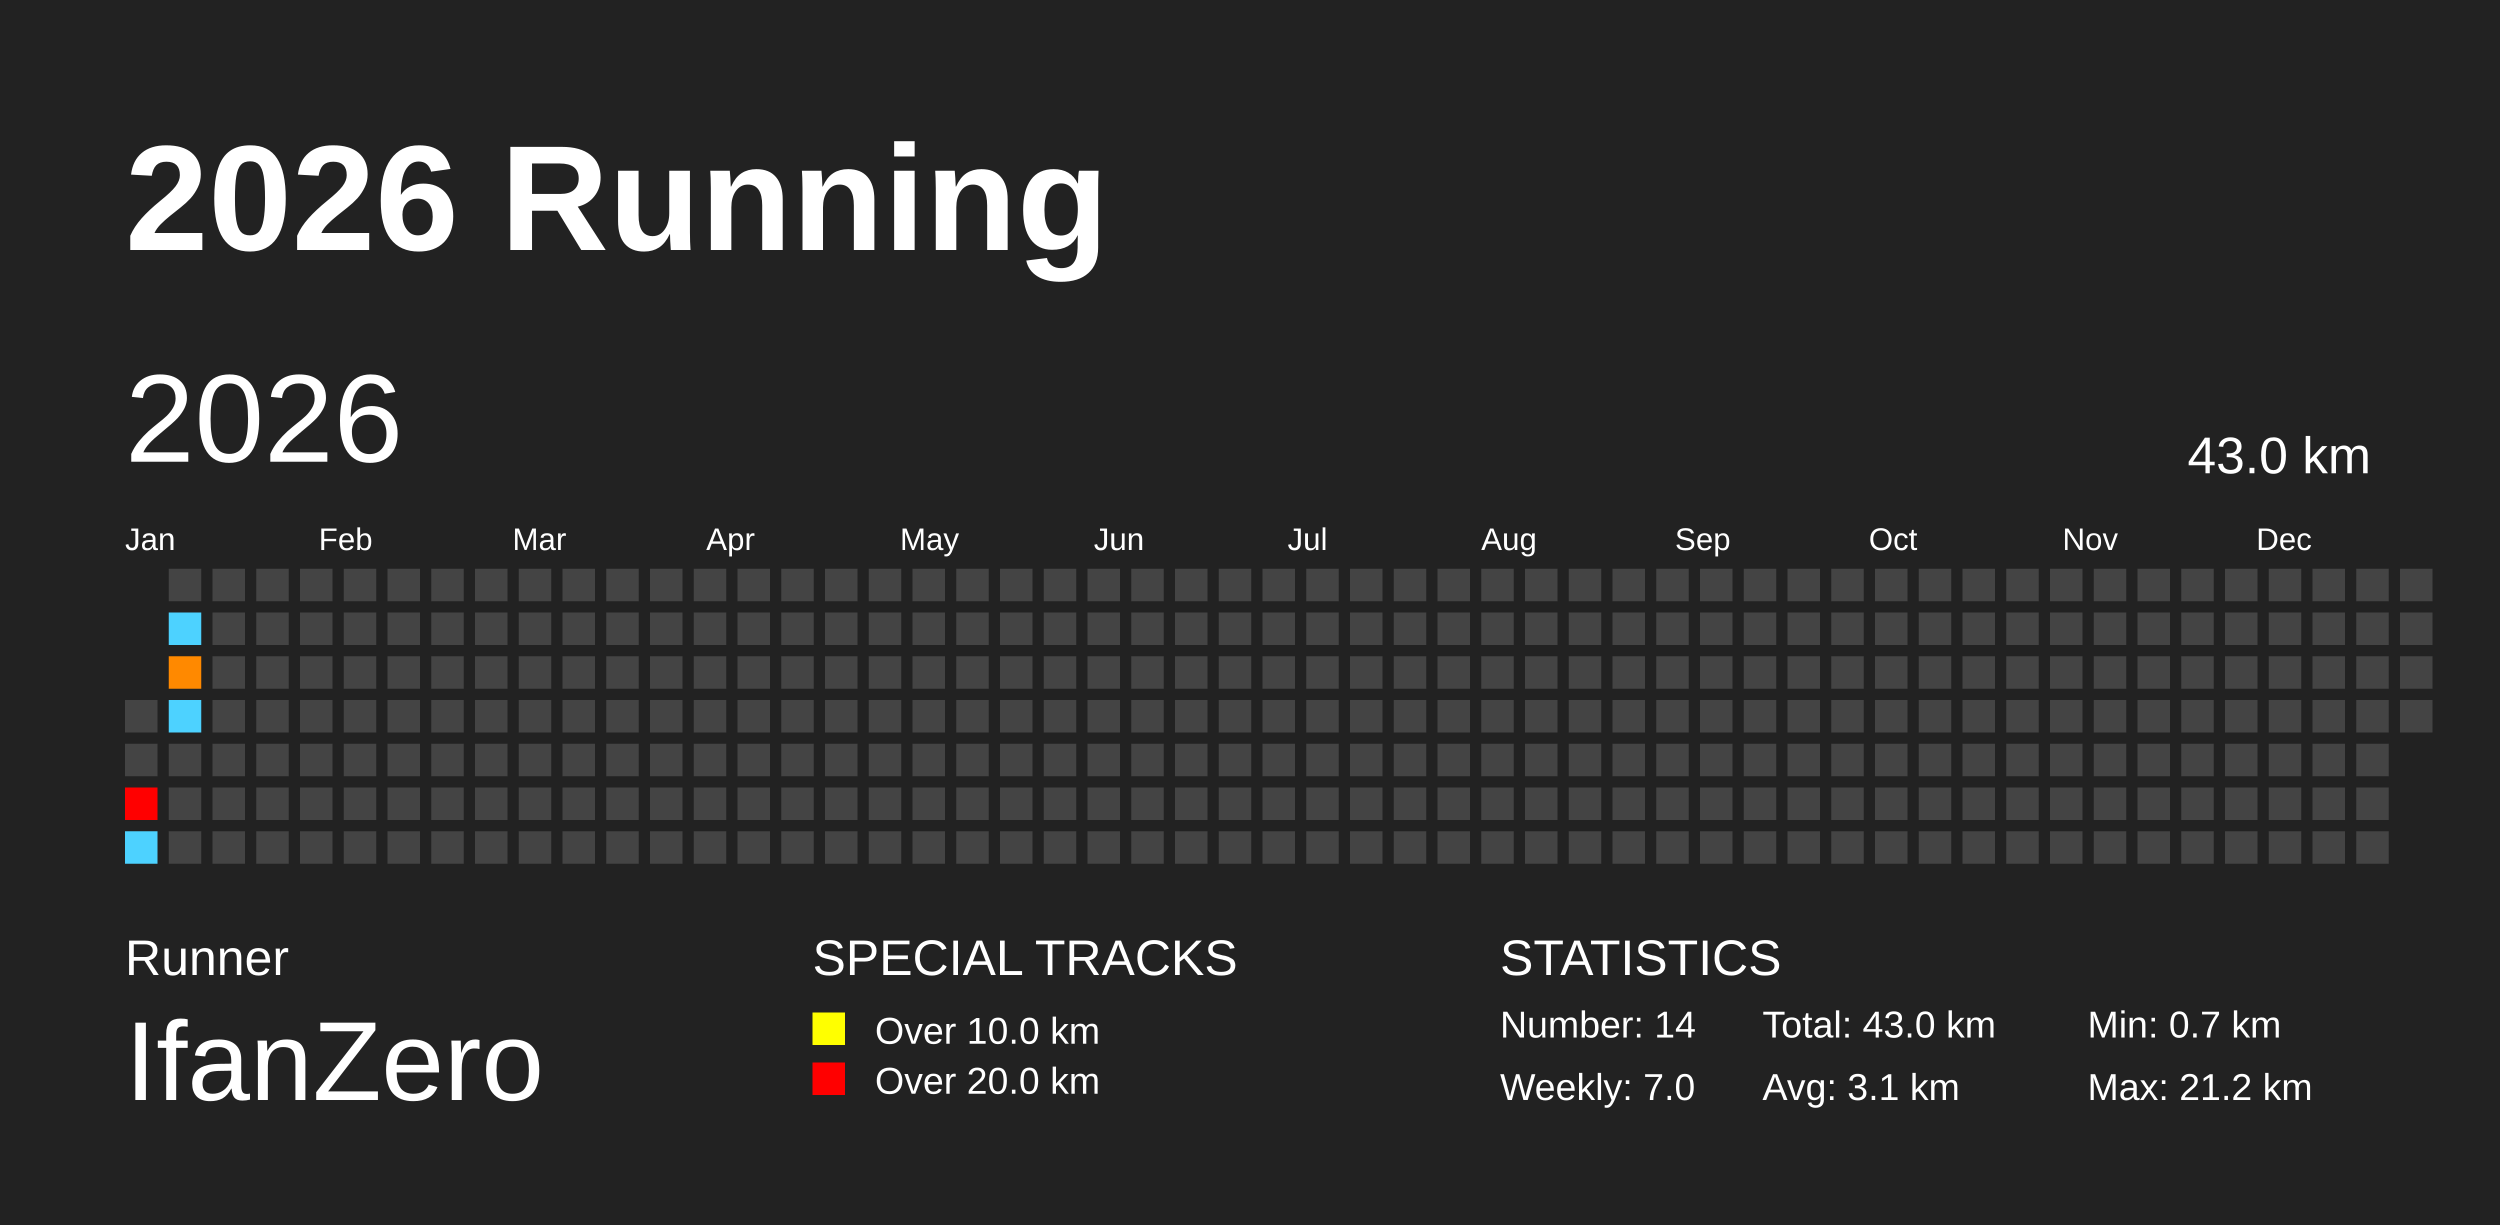
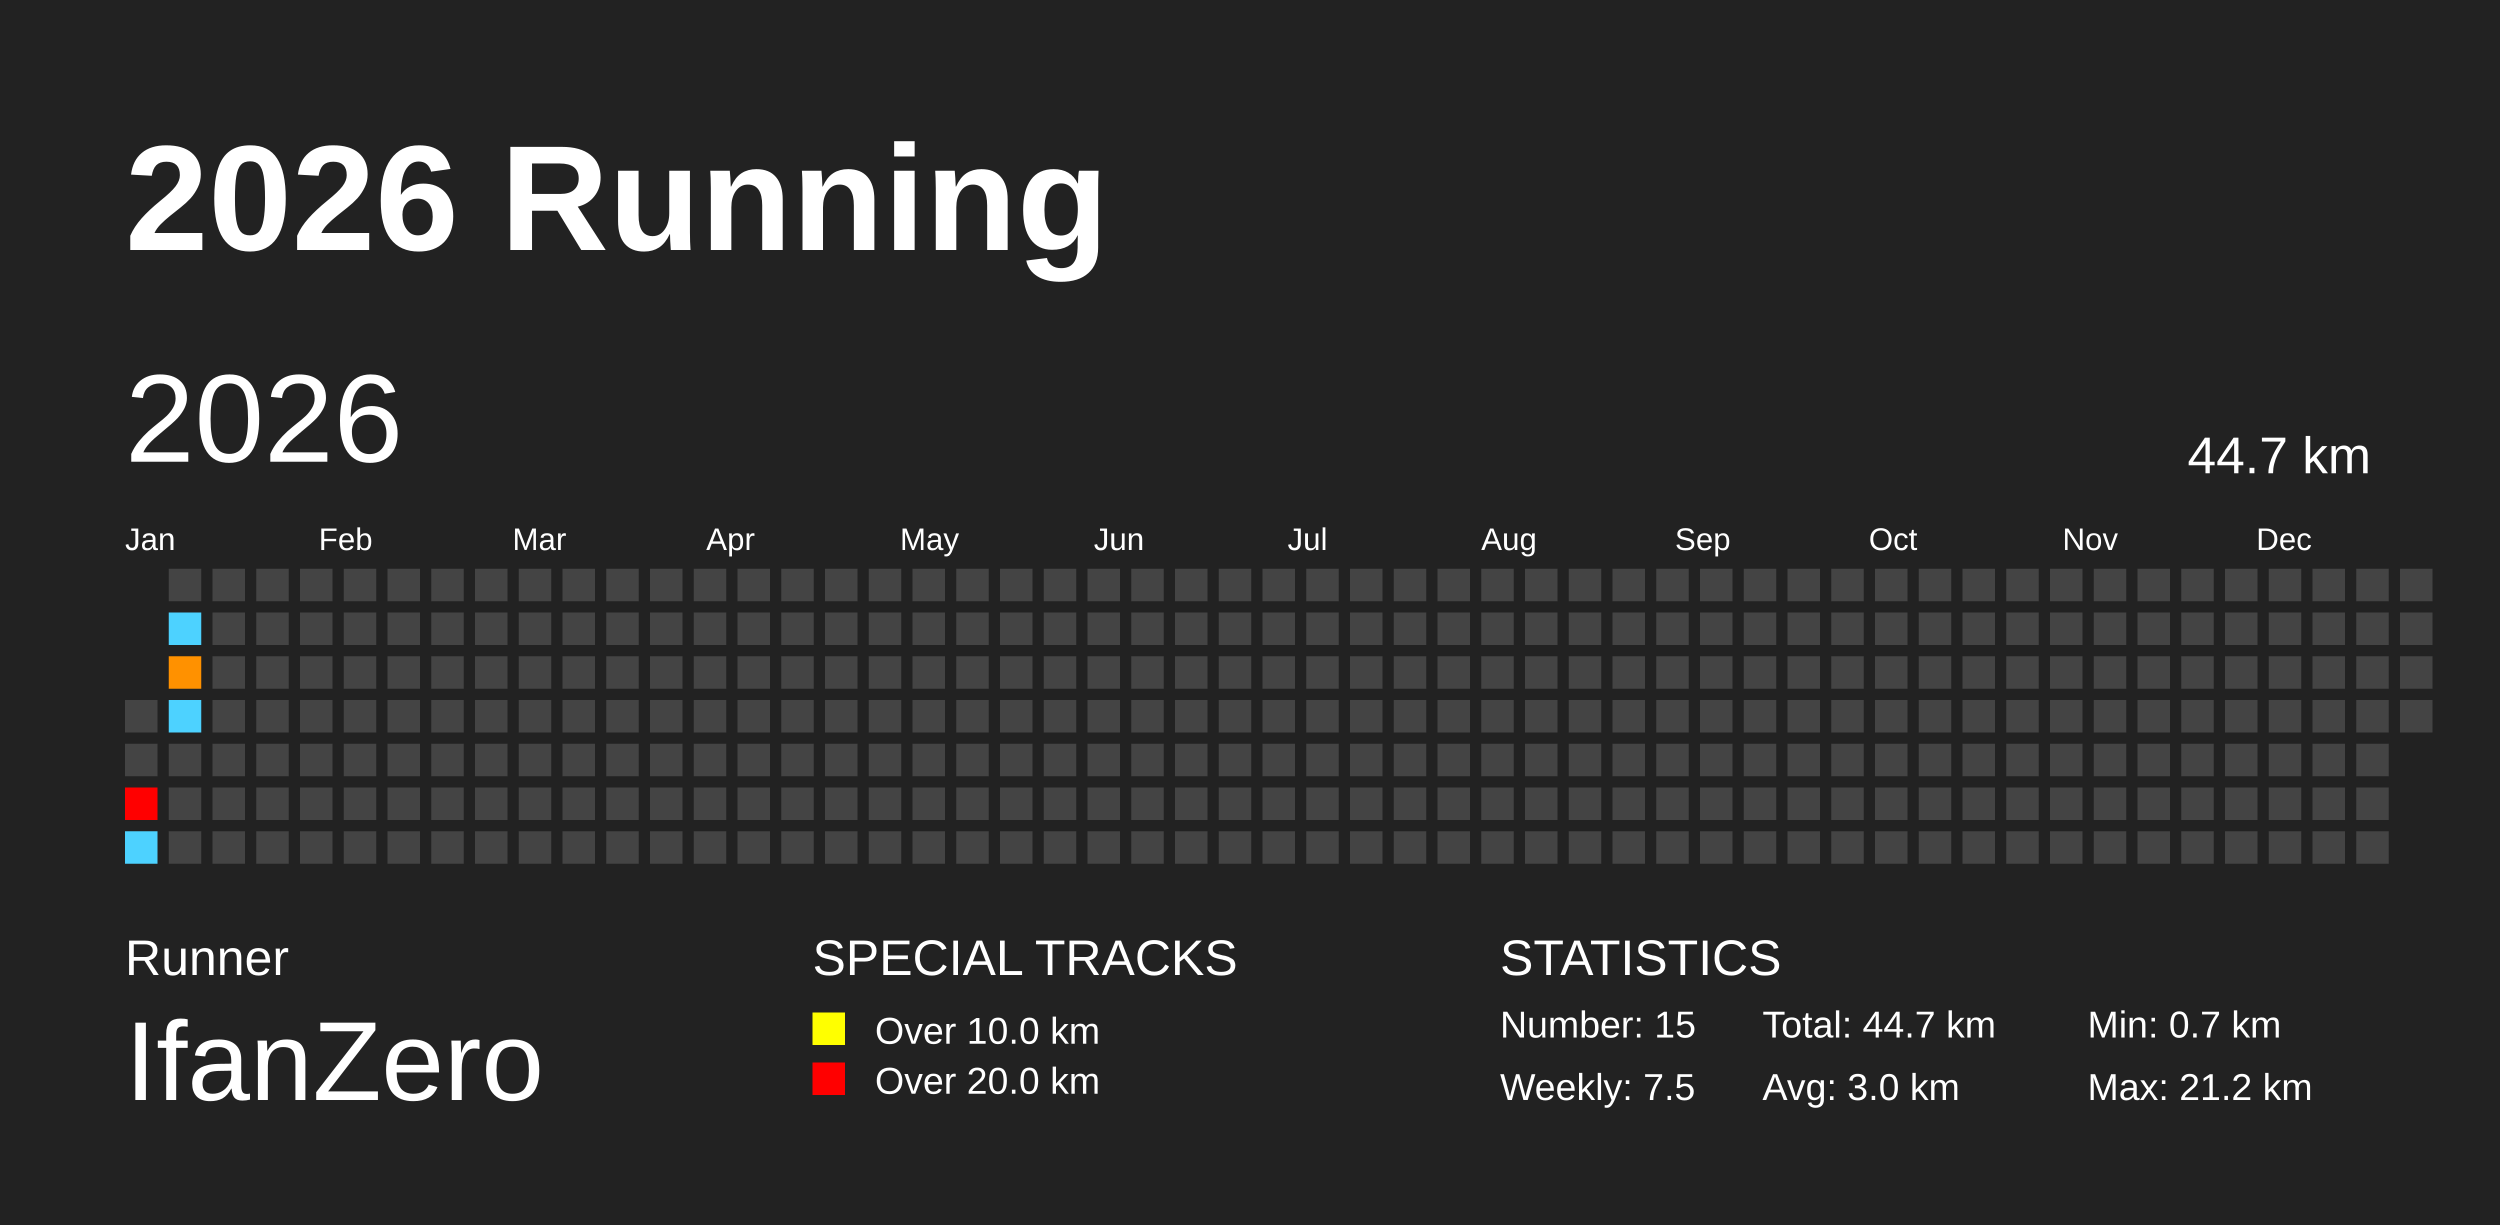
<svg xmlns="http://www.w3.org/2000/svg" baseProfile="full" height="98mm" version="1.1" viewBox="0,0,200,98" width="200mm">
  <defs />
  <rect fill="#222222" height="98" width="200" x="0" y="0" />
  <text fill="#FFFFFF" style="font-size:12px; font-family:Arial; font-weight:bold;" x="10" y="20">2026 Running</text>
  <text fill="#FFFFFF" style="font-size:4px; font-family:Arial" x="10" y="78">Runner</text>
  <text fill="#FFFFFF" style="font-size:9px; font-family:Arial" x="10" y="88">IfanZero</text>
  <text fill="#FFFFFF" style="font-size:4px; font-family:Arial" x="65" y="78">SPECIAL TRACKS</text>
  <rect fill="yellow" height="2.6" width="2.6" x="65" y="81" />
  <text fill="#FFFFFF" style="font-size:3px; font-family:Arial" x="70" y="83.5">Over 10.0 km</text>
  <rect fill="red" height="2.6" width="2.6" x="65" y="85" />
  <text fill="#FFFFFF" style="font-size:3px; font-family:Arial" x="70" y="87.5">Over 20.0 km</text>
  <text fill="#FFFFFF" style="font-size:4px; font-family:Arial" x="120" y="78">STATISTICS</text>
-   <text fill="#FFFFFF" style="font-size:3px; font-family:Arial" x="120" y="83">Number: 14</text>
-   <text fill="#FFFFFF" style="font-size:3px; font-family:Arial" x="120" y="88">Weekly: 7.0</text>
-   <text fill="#FFFFFF" style="font-size:3px; font-family:Arial" x="141" y="83">Total: 43.0 km</text>
-   <text fill="#FFFFFF" style="font-size:3px; font-family:Arial" x="141" y="88">Avg: 3.1 km</text>
+   <text fill="#FFFFFF" style="font-size:3px; font-family:Arial" x="120" y="83">Number: 15</text>
+   <text fill="#FFFFFF" style="font-size:3px; font-family:Arial" x="120" y="88">Weekly: 7.5</text>
+   <text fill="#FFFFFF" style="font-size:3px; font-family:Arial" x="141" y="83">Total: 44.7 km</text>
+   <text fill="#FFFFFF" style="font-size:3px; font-family:Arial" x="141" y="88">Avg: 3.0 km</text>
  <text fill="#FFFFFF" style="font-size:3px; font-family:Arial" x="167" y="83">Min: 0.7 km</text>
  <text fill="#FFFFFF" style="font-size:3px; font-family:Arial" x="167" y="88">Max: 21.2 km</text>
  <text dominant-baseline="hanging" fill="#FFFFFF" style="font-size:10.0px; font-family:Arial;" x="10" y="30">2026</text>
-   <text dominant-baseline="hanging" fill="#FFFFFF" style="font-size:4.125px; font-family:Arial;" x="175" y="35">43.0 km</text>
+   <text dominant-baseline="hanging" fill="#FFFFFF" style="font-size:4.125px; font-family:Arial;" x="175" y="35">44.7 km</text>
  <text fill="#FFFFFF" style="font-size:2.5px; font-family:Arial" x="10.0" y="44">Jan</text>
  <text fill="#FFFFFF" style="font-size:2.5px; font-family:Arial" x="25.5" y="44">Feb</text>
  <text fill="#FFFFFF" style="font-size:2.5px; font-family:Arial" x="41.0" y="44">Mar</text>
  <text fill="#FFFFFF" style="font-size:2.5px; font-family:Arial" x="56.5" y="44">Apr</text>
  <text fill="#FFFFFF" style="font-size:2.5px; font-family:Arial" x="72.0" y="44">May</text>
  <text fill="#FFFFFF" style="font-size:2.5px; font-family:Arial" x="87.5" y="44">Jun</text>
  <text fill="#FFFFFF" style="font-size:2.5px; font-family:Arial" x="103.0" y="44">Jul</text>
  <text fill="#FFFFFF" style="font-size:2.5px; font-family:Arial" x="118.5" y="44">Aug</text>
  <text fill="#FFFFFF" style="font-size:2.5px; font-family:Arial" x="134.0" y="44">Sep</text>
  <text fill="#FFFFFF" style="font-size:2.5px; font-family:Arial" x="149.5" y="44">Oct</text>
  <text fill="#FFFFFF" style="font-size:2.5px; font-family:Arial" x="165.0" y="44">Nov</text>
  <text fill="#FFFFFF" style="font-size:2.5px; font-family:Arial" x="180.5" y="44">Dec</text>
  <rect fill="#444444" height="2.6" width="2.6" x="10.0" y="56.0" />
  <rect fill="#444444" height="2.6" width="2.6" x="10.0" y="59.5" />
  <rect fill="red" height="2.6" width="2.6" x="10.0" y="63.0" />
  <rect fill="#4dd2ff" height="2.6" width="2.6" x="10.0" y="66.5" />
  <rect fill="#444444" height="2.6" width="2.6" x="13.5" y="45.5" />
  <rect fill="#4dd2ff" height="2.6" width="2.6" x="13.5" y="49.0" />
-   <rect fill="#ff8900" height="2.6" width="2.6" x="13.5" y="52.5" />
+   <rect fill="#ff9100" height="2.6" width="2.6" x="13.5" y="52.5" />
  <rect fill="#4dd2ff" height="2.6" width="2.6" x="13.5" y="56.0" />
  <rect fill="#444444" height="2.6" width="2.6" x="13.5" y="59.5" />
  <rect fill="#444444" height="2.6" width="2.6" x="13.5" y="63.0" />
  <rect fill="#444444" height="2.6" width="2.6" x="13.5" y="66.5" />
  <rect fill="#444444" height="2.6" width="2.6" x="17.0" y="45.5" />
  <rect fill="#444444" height="2.6" width="2.6" x="17.0" y="49.0" />
  <rect fill="#444444" height="2.6" width="2.6" x="17.0" y="52.5" />
  <rect fill="#444444" height="2.6" width="2.6" x="17.0" y="56.0" />
  <rect fill="#444444" height="2.6" width="2.6" x="17.0" y="59.5" />
  <rect fill="#444444" height="2.6" width="2.6" x="17.0" y="63.0" />
  <rect fill="#444444" height="2.6" width="2.6" x="17.0" y="66.5" />
  <rect fill="#444444" height="2.6" width="2.6" x="20.5" y="45.5" />
  <rect fill="#444444" height="2.6" width="2.6" x="20.5" y="49.0" />
  <rect fill="#444444" height="2.6" width="2.6" x="20.5" y="52.5" />
  <rect fill="#444444" height="2.6" width="2.6" x="20.5" y="56.0" />
  <rect fill="#444444" height="2.6" width="2.6" x="20.5" y="59.5" />
  <rect fill="#444444" height="2.6" width="2.6" x="20.5" y="63.0" />
  <rect fill="#444444" height="2.6" width="2.6" x="20.5" y="66.5" />
  <rect fill="#444444" height="2.6" width="2.6" x="24.0" y="45.5" />
  <rect fill="#444444" height="2.6" width="2.6" x="24.0" y="49.0" />
  <rect fill="#444444" height="2.6" width="2.6" x="24.0" y="52.5" />
  <rect fill="#444444" height="2.6" width="2.6" x="24.0" y="56.0" />
  <rect fill="#444444" height="2.6" width="2.6" x="24.0" y="59.5" />
  <rect fill="#444444" height="2.6" width="2.6" x="24.0" y="63.0" />
  <rect fill="#444444" height="2.6" width="2.6" x="24.0" y="66.5" />
  <rect fill="#444444" height="2.6" width="2.6" x="27.5" y="45.5" />
  <rect fill="#444444" height="2.6" width="2.6" x="27.5" y="49.0" />
  <rect fill="#444444" height="2.6" width="2.6" x="27.5" y="52.5" />
  <rect fill="#444444" height="2.6" width="2.6" x="27.5" y="56.0" />
  <rect fill="#444444" height="2.6" width="2.6" x="27.5" y="59.5" />
  <rect fill="#444444" height="2.6" width="2.6" x="27.5" y="63.0" />
  <rect fill="#444444" height="2.6" width="2.6" x="27.5" y="66.5" />
  <rect fill="#444444" height="2.6" width="2.6" x="31.0" y="45.5" />
  <rect fill="#444444" height="2.6" width="2.6" x="31.0" y="49.0" />
  <rect fill="#444444" height="2.6" width="2.6" x="31.0" y="52.5" />
  <rect fill="#444444" height="2.6" width="2.6" x="31.0" y="56.0" />
  <rect fill="#444444" height="2.6" width="2.6" x="31.0" y="59.5" />
  <rect fill="#444444" height="2.6" width="2.6" x="31.0" y="63.0" />
  <rect fill="#444444" height="2.6" width="2.6" x="31.0" y="66.5" />
  <rect fill="#444444" height="2.6" width="2.6" x="34.5" y="45.5" />
  <rect fill="#444444" height="2.6" width="2.6" x="34.5" y="49.0" />
  <rect fill="#444444" height="2.6" width="2.6" x="34.5" y="52.5" />
  <rect fill="#444444" height="2.6" width="2.6" x="34.5" y="56.0" />
  <rect fill="#444444" height="2.6" width="2.6" x="34.5" y="59.5" />
  <rect fill="#444444" height="2.6" width="2.6" x="34.5" y="63.0" />
  <rect fill="#444444" height="2.6" width="2.6" x="34.5" y="66.5" />
  <rect fill="#444444" height="2.6" width="2.6" x="38.0" y="45.5" />
  <rect fill="#444444" height="2.6" width="2.6" x="38.0" y="49.0" />
  <rect fill="#444444" height="2.6" width="2.6" x="38.0" y="52.5" />
  <rect fill="#444444" height="2.6" width="2.6" x="38.0" y="56.0" />
  <rect fill="#444444" height="2.6" width="2.6" x="38.0" y="59.5" />
  <rect fill="#444444" height="2.6" width="2.6" x="38.0" y="63.0" />
  <rect fill="#444444" height="2.6" width="2.6" x="38.0" y="66.5" />
  <rect fill="#444444" height="2.6" width="2.6" x="41.5" y="45.5" />
  <rect fill="#444444" height="2.6" width="2.6" x="41.5" y="49.0" />
  <rect fill="#444444" height="2.6" width="2.6" x="41.5" y="52.5" />
  <rect fill="#444444" height="2.6" width="2.6" x="41.5" y="56.0" />
  <rect fill="#444444" height="2.6" width="2.6" x="41.5" y="59.5" />
  <rect fill="#444444" height="2.6" width="2.6" x="41.5" y="63.0" />
  <rect fill="#444444" height="2.6" width="2.6" x="41.5" y="66.5" />
  <rect fill="#444444" height="2.6" width="2.6" x="45.0" y="45.5" />
  <rect fill="#444444" height="2.6" width="2.6" x="45.0" y="49.0" />
  <rect fill="#444444" height="2.6" width="2.6" x="45.0" y="52.5" />
  <rect fill="#444444" height="2.6" width="2.6" x="45.0" y="56.0" />
  <rect fill="#444444" height="2.6" width="2.6" x="45.0" y="59.5" />
  <rect fill="#444444" height="2.6" width="2.6" x="45.0" y="63.0" />
  <rect fill="#444444" height="2.6" width="2.6" x="45.0" y="66.5" />
  <rect fill="#444444" height="2.6" width="2.6" x="48.5" y="45.5" />
  <rect fill="#444444" height="2.6" width="2.6" x="48.5" y="49.0" />
  <rect fill="#444444" height="2.6" width="2.6" x="48.5" y="52.5" />
  <rect fill="#444444" height="2.6" width="2.6" x="48.5" y="56.0" />
  <rect fill="#444444" height="2.6" width="2.6" x="48.5" y="59.5" />
  <rect fill="#444444" height="2.6" width="2.6" x="48.5" y="63.0" />
  <rect fill="#444444" height="2.6" width="2.6" x="48.5" y="66.5" />
  <rect fill="#444444" height="2.6" width="2.6" x="52.0" y="45.5" />
  <rect fill="#444444" height="2.6" width="2.6" x="52.0" y="49.0" />
  <rect fill="#444444" height="2.6" width="2.6" x="52.0" y="52.5" />
  <rect fill="#444444" height="2.6" width="2.6" x="52.0" y="56.0" />
  <rect fill="#444444" height="2.6" width="2.6" x="52.0" y="59.5" />
  <rect fill="#444444" height="2.6" width="2.6" x="52.0" y="63.0" />
  <rect fill="#444444" height="2.6" width="2.6" x="52.0" y="66.5" />
  <rect fill="#444444" height="2.6" width="2.6" x="55.5" y="45.5" />
  <rect fill="#444444" height="2.6" width="2.6" x="55.5" y="49.0" />
  <rect fill="#444444" height="2.6" width="2.6" x="55.5" y="52.5" />
  <rect fill="#444444" height="2.6" width="2.6" x="55.5" y="56.0" />
  <rect fill="#444444" height="2.6" width="2.6" x="55.5" y="59.5" />
  <rect fill="#444444" height="2.6" width="2.6" x="55.5" y="63.0" />
  <rect fill="#444444" height="2.6" width="2.6" x="55.5" y="66.5" />
  <rect fill="#444444" height="2.6" width="2.6" x="59.0" y="45.5" />
  <rect fill="#444444" height="2.6" width="2.6" x="59.0" y="49.0" />
  <rect fill="#444444" height="2.6" width="2.6" x="59.0" y="52.5" />
  <rect fill="#444444" height="2.6" width="2.6" x="59.0" y="56.0" />
  <rect fill="#444444" height="2.6" width="2.6" x="59.0" y="59.5" />
  <rect fill="#444444" height="2.6" width="2.6" x="59.0" y="63.0" />
  <rect fill="#444444" height="2.6" width="2.6" x="59.0" y="66.5" />
  <rect fill="#444444" height="2.6" width="2.6" x="62.5" y="45.5" />
  <rect fill="#444444" height="2.6" width="2.6" x="62.5" y="49.0" />
  <rect fill="#444444" height="2.6" width="2.6" x="62.5" y="52.5" />
  <rect fill="#444444" height="2.6" width="2.6" x="62.5" y="56.0" />
  <rect fill="#444444" height="2.6" width="2.6" x="62.5" y="59.5" />
  <rect fill="#444444" height="2.6" width="2.6" x="62.5" y="63.0" />
  <rect fill="#444444" height="2.6" width="2.6" x="62.5" y="66.5" />
  <rect fill="#444444" height="2.6" width="2.6" x="66.0" y="45.5" />
  <rect fill="#444444" height="2.6" width="2.6" x="66.0" y="49.0" />
  <rect fill="#444444" height="2.6" width="2.6" x="66.0" y="52.5" />
  <rect fill="#444444" height="2.6" width="2.6" x="66.0" y="56.0" />
  <rect fill="#444444" height="2.6" width="2.6" x="66.0" y="59.5" />
  <rect fill="#444444" height="2.6" width="2.6" x="66.0" y="63.0" />
  <rect fill="#444444" height="2.6" width="2.6" x="66.0" y="66.5" />
  <rect fill="#444444" height="2.6" width="2.6" x="69.5" y="45.5" />
  <rect fill="#444444" height="2.6" width="2.6" x="69.5" y="49.0" />
  <rect fill="#444444" height="2.6" width="2.6" x="69.5" y="52.5" />
  <rect fill="#444444" height="2.6" width="2.6" x="69.5" y="56.0" />
  <rect fill="#444444" height="2.6" width="2.6" x="69.5" y="59.5" />
  <rect fill="#444444" height="2.6" width="2.6" x="69.5" y="63.0" />
  <rect fill="#444444" height="2.6" width="2.6" x="69.5" y="66.5" />
  <rect fill="#444444" height="2.6" width="2.6" x="73.0" y="45.5" />
  <rect fill="#444444" height="2.6" width="2.6" x="73.0" y="49.0" />
  <rect fill="#444444" height="2.6" width="2.6" x="73.0" y="52.5" />
  <rect fill="#444444" height="2.6" width="2.6" x="73.0" y="56.0" />
  <rect fill="#444444" height="2.6" width="2.6" x="73.0" y="59.5" />
  <rect fill="#444444" height="2.6" width="2.6" x="73.0" y="63.0" />
  <rect fill="#444444" height="2.6" width="2.6" x="73.0" y="66.5" />
  <rect fill="#444444" height="2.6" width="2.6" x="76.5" y="45.5" />
  <rect fill="#444444" height="2.6" width="2.6" x="76.5" y="49.0" />
  <rect fill="#444444" height="2.6" width="2.6" x="76.5" y="52.5" />
  <rect fill="#444444" height="2.6" width="2.6" x="76.5" y="56.0" />
  <rect fill="#444444" height="2.6" width="2.6" x="76.5" y="59.5" />
  <rect fill="#444444" height="2.6" width="2.6" x="76.5" y="63.0" />
  <rect fill="#444444" height="2.6" width="2.6" x="76.5" y="66.5" />
  <rect fill="#444444" height="2.6" width="2.6" x="80.0" y="45.5" />
  <rect fill="#444444" height="2.6" width="2.6" x="80.0" y="49.0" />
  <rect fill="#444444" height="2.6" width="2.6" x="80.0" y="52.5" />
  <rect fill="#444444" height="2.6" width="2.6" x="80.0" y="56.0" />
  <rect fill="#444444" height="2.6" width="2.6" x="80.0" y="59.5" />
  <rect fill="#444444" height="2.6" width="2.6" x="80.0" y="63.0" />
  <rect fill="#444444" height="2.6" width="2.6" x="80.0" y="66.5" />
  <rect fill="#444444" height="2.6" width="2.6" x="83.5" y="45.5" />
  <rect fill="#444444" height="2.6" width="2.6" x="83.5" y="49.0" />
  <rect fill="#444444" height="2.6" width="2.6" x="83.5" y="52.5" />
  <rect fill="#444444" height="2.6" width="2.6" x="83.5" y="56.0" />
  <rect fill="#444444" height="2.6" width="2.6" x="83.5" y="59.5" />
  <rect fill="#444444" height="2.6" width="2.6" x="83.5" y="63.0" />
  <rect fill="#444444" height="2.6" width="2.6" x="83.5" y="66.5" />
  <rect fill="#444444" height="2.6" width="2.6" x="87.0" y="45.5" />
  <rect fill="#444444" height="2.6" width="2.6" x="87.0" y="49.0" />
  <rect fill="#444444" height="2.6" width="2.6" x="87.0" y="52.5" />
  <rect fill="#444444" height="2.6" width="2.6" x="87.0" y="56.0" />
  <rect fill="#444444" height="2.6" width="2.6" x="87.0" y="59.5" />
  <rect fill="#444444" height="2.6" width="2.6" x="87.0" y="63.0" />
  <rect fill="#444444" height="2.6" width="2.6" x="87.0" y="66.5" />
  <rect fill="#444444" height="2.6" width="2.6" x="90.5" y="45.5" />
  <rect fill="#444444" height="2.6" width="2.6" x="90.5" y="49.0" />
  <rect fill="#444444" height="2.6" width="2.6" x="90.5" y="52.5" />
  <rect fill="#444444" height="2.6" width="2.6" x="90.5" y="56.0" />
  <rect fill="#444444" height="2.6" width="2.6" x="90.5" y="59.5" />
  <rect fill="#444444" height="2.6" width="2.6" x="90.5" y="63.0" />
  <rect fill="#444444" height="2.6" width="2.6" x="90.5" y="66.5" />
  <rect fill="#444444" height="2.6" width="2.6" x="94.0" y="45.5" />
  <rect fill="#444444" height="2.6" width="2.6" x="94.0" y="49.0" />
  <rect fill="#444444" height="2.6" width="2.6" x="94.0" y="52.5" />
  <rect fill="#444444" height="2.6" width="2.6" x="94.0" y="56.0" />
  <rect fill="#444444" height="2.6" width="2.6" x="94.0" y="59.5" />
  <rect fill="#444444" height="2.6" width="2.6" x="94.0" y="63.0" />
  <rect fill="#444444" height="2.6" width="2.6" x="94.0" y="66.5" />
  <rect fill="#444444" height="2.6" width="2.6" x="97.5" y="45.5" />
  <rect fill="#444444" height="2.6" width="2.6" x="97.5" y="49.0" />
  <rect fill="#444444" height="2.6" width="2.6" x="97.5" y="52.5" />
  <rect fill="#444444" height="2.6" width="2.6" x="97.5" y="56.0" />
  <rect fill="#444444" height="2.6" width="2.6" x="97.5" y="59.5" />
  <rect fill="#444444" height="2.6" width="2.6" x="97.5" y="63.0" />
  <rect fill="#444444" height="2.6" width="2.6" x="97.5" y="66.5" />
  <rect fill="#444444" height="2.6" width="2.6" x="101.0" y="45.5" />
  <rect fill="#444444" height="2.6" width="2.6" x="101.0" y="49.0" />
  <rect fill="#444444" height="2.6" width="2.6" x="101.0" y="52.5" />
  <rect fill="#444444" height="2.6" width="2.6" x="101.0" y="56.0" />
  <rect fill="#444444" height="2.6" width="2.6" x="101.0" y="59.5" />
  <rect fill="#444444" height="2.6" width="2.6" x="101.0" y="63.0" />
  <rect fill="#444444" height="2.6" width="2.6" x="101.0" y="66.5" />
  <rect fill="#444444" height="2.6" width="2.6" x="104.5" y="45.5" />
  <rect fill="#444444" height="2.6" width="2.6" x="104.5" y="49.0" />
  <rect fill="#444444" height="2.6" width="2.6" x="104.5" y="52.5" />
  <rect fill="#444444" height="2.6" width="2.6" x="104.5" y="56.0" />
  <rect fill="#444444" height="2.6" width="2.6" x="104.5" y="59.5" />
  <rect fill="#444444" height="2.6" width="2.6" x="104.5" y="63.0" />
  <rect fill="#444444" height="2.6" width="2.6" x="104.5" y="66.5" />
  <rect fill="#444444" height="2.6" width="2.6" x="108.0" y="45.5" />
  <rect fill="#444444" height="2.6" width="2.6" x="108.0" y="49.0" />
  <rect fill="#444444" height="2.6" width="2.6" x="108.0" y="52.5" />
  <rect fill="#444444" height="2.6" width="2.6" x="108.0" y="56.0" />
  <rect fill="#444444" height="2.6" width="2.6" x="108.0" y="59.5" />
  <rect fill="#444444" height="2.6" width="2.6" x="108.0" y="63.0" />
  <rect fill="#444444" height="2.6" width="2.6" x="108.0" y="66.5" />
  <rect fill="#444444" height="2.6" width="2.6" x="111.5" y="45.5" />
  <rect fill="#444444" height="2.6" width="2.6" x="111.5" y="49.0" />
  <rect fill="#444444" height="2.6" width="2.6" x="111.5" y="52.5" />
  <rect fill="#444444" height="2.6" width="2.6" x="111.5" y="56.0" />
  <rect fill="#444444" height="2.6" width="2.6" x="111.5" y="59.5" />
  <rect fill="#444444" height="2.6" width="2.6" x="111.5" y="63.0" />
  <rect fill="#444444" height="2.6" width="2.6" x="111.5" y="66.5" />
  <rect fill="#444444" height="2.6" width="2.6" x="115.0" y="45.5" />
  <rect fill="#444444" height="2.6" width="2.6" x="115.0" y="49.0" />
  <rect fill="#444444" height="2.6" width="2.6" x="115.0" y="52.5" />
  <rect fill="#444444" height="2.6" width="2.6" x="115.0" y="56.0" />
  <rect fill="#444444" height="2.6" width="2.6" x="115.0" y="59.5" />
  <rect fill="#444444" height="2.6" width="2.6" x="115.0" y="63.0" />
  <rect fill="#444444" height="2.6" width="2.6" x="115.0" y="66.5" />
  <rect fill="#444444" height="2.6" width="2.6" x="118.5" y="45.5" />
  <rect fill="#444444" height="2.6" width="2.6" x="118.5" y="49.0" />
  <rect fill="#444444" height="2.6" width="2.6" x="118.5" y="52.5" />
  <rect fill="#444444" height="2.6" width="2.6" x="118.5" y="56.0" />
  <rect fill="#444444" height="2.6" width="2.6" x="118.5" y="59.5" />
  <rect fill="#444444" height="2.6" width="2.6" x="118.5" y="63.0" />
  <rect fill="#444444" height="2.6" width="2.6" x="118.5" y="66.5" />
  <rect fill="#444444" height="2.6" width="2.6" x="122.0" y="45.5" />
  <rect fill="#444444" height="2.6" width="2.6" x="122.0" y="49.0" />
  <rect fill="#444444" height="2.6" width="2.6" x="122.0" y="52.5" />
  <rect fill="#444444" height="2.6" width="2.6" x="122.0" y="56.0" />
  <rect fill="#444444" height="2.6" width="2.6" x="122.0" y="59.5" />
  <rect fill="#444444" height="2.6" width="2.6" x="122.0" y="63.0" />
  <rect fill="#444444" height="2.6" width="2.6" x="122.0" y="66.5" />
  <rect fill="#444444" height="2.6" width="2.6" x="125.5" y="45.5" />
  <rect fill="#444444" height="2.6" width="2.6" x="125.5" y="49.0" />
  <rect fill="#444444" height="2.6" width="2.6" x="125.5" y="52.5" />
  <rect fill="#444444" height="2.6" width="2.6" x="125.5" y="56.0" />
  <rect fill="#444444" height="2.6" width="2.6" x="125.5" y="59.5" />
  <rect fill="#444444" height="2.6" width="2.6" x="125.5" y="63.0" />
  <rect fill="#444444" height="2.6" width="2.6" x="125.5" y="66.5" />
  <rect fill="#444444" height="2.6" width="2.6" x="129.0" y="45.5" />
  <rect fill="#444444" height="2.6" width="2.6" x="129.0" y="49.0" />
  <rect fill="#444444" height="2.6" width="2.6" x="129.0" y="52.5" />
  <rect fill="#444444" height="2.6" width="2.6" x="129.0" y="56.0" />
  <rect fill="#444444" height="2.6" width="2.6" x="129.0" y="59.5" />
  <rect fill="#444444" height="2.6" width="2.6" x="129.0" y="63.0" />
  <rect fill="#444444" height="2.6" width="2.6" x="129.0" y="66.5" />
  <rect fill="#444444" height="2.6" width="2.6" x="132.5" y="45.5" />
  <rect fill="#444444" height="2.6" width="2.6" x="132.5" y="49.0" />
  <rect fill="#444444" height="2.6" width="2.6" x="132.5" y="52.5" />
  <rect fill="#444444" height="2.6" width="2.6" x="132.5" y="56.0" />
  <rect fill="#444444" height="2.6" width="2.6" x="132.5" y="59.5" />
  <rect fill="#444444" height="2.6" width="2.6" x="132.5" y="63.0" />
  <rect fill="#444444" height="2.6" width="2.6" x="132.5" y="66.5" />
  <rect fill="#444444" height="2.6" width="2.6" x="136.0" y="45.5" />
  <rect fill="#444444" height="2.6" width="2.6" x="136.0" y="49.0" />
  <rect fill="#444444" height="2.6" width="2.6" x="136.0" y="52.5" />
  <rect fill="#444444" height="2.6" width="2.6" x="136.0" y="56.0" />
  <rect fill="#444444" height="2.6" width="2.6" x="136.0" y="59.5" />
  <rect fill="#444444" height="2.6" width="2.6" x="136.0" y="63.0" />
  <rect fill="#444444" height="2.6" width="2.6" x="136.0" y="66.5" />
  <rect fill="#444444" height="2.6" width="2.6" x="139.5" y="45.5" />
  <rect fill="#444444" height="2.6" width="2.6" x="139.5" y="49.0" />
  <rect fill="#444444" height="2.6" width="2.6" x="139.5" y="52.5" />
  <rect fill="#444444" height="2.6" width="2.6" x="139.5" y="56.0" />
  <rect fill="#444444" height="2.6" width="2.6" x="139.5" y="59.5" />
  <rect fill="#444444" height="2.6" width="2.6" x="139.5" y="63.0" />
  <rect fill="#444444" height="2.6" width="2.6" x="139.5" y="66.5" />
  <rect fill="#444444" height="2.6" width="2.6" x="143.0" y="45.5" />
  <rect fill="#444444" height="2.6" width="2.6" x="143.0" y="49.0" />
  <rect fill="#444444" height="2.6" width="2.6" x="143.0" y="52.5" />
  <rect fill="#444444" height="2.6" width="2.6" x="143.0" y="56.0" />
  <rect fill="#444444" height="2.6" width="2.6" x="143.0" y="59.5" />
  <rect fill="#444444" height="2.6" width="2.6" x="143.0" y="63.0" />
  <rect fill="#444444" height="2.6" width="2.6" x="143.0" y="66.5" />
  <rect fill="#444444" height="2.6" width="2.6" x="146.5" y="45.5" />
  <rect fill="#444444" height="2.6" width="2.6" x="146.5" y="49.0" />
  <rect fill="#444444" height="2.6" width="2.6" x="146.5" y="52.5" />
  <rect fill="#444444" height="2.6" width="2.6" x="146.5" y="56.0" />
  <rect fill="#444444" height="2.6" width="2.6" x="146.5" y="59.5" />
  <rect fill="#444444" height="2.6" width="2.6" x="146.5" y="63.0" />
  <rect fill="#444444" height="2.6" width="2.6" x="146.5" y="66.5" />
  <rect fill="#444444" height="2.6" width="2.6" x="150.0" y="45.5" />
  <rect fill="#444444" height="2.6" width="2.6" x="150.0" y="49.0" />
  <rect fill="#444444" height="2.6" width="2.6" x="150.0" y="52.5" />
  <rect fill="#444444" height="2.6" width="2.6" x="150.0" y="56.0" />
  <rect fill="#444444" height="2.6" width="2.6" x="150.0" y="59.5" />
  <rect fill="#444444" height="2.6" width="2.6" x="150.0" y="63.0" />
  <rect fill="#444444" height="2.6" width="2.6" x="150.0" y="66.5" />
  <rect fill="#444444" height="2.6" width="2.6" x="153.5" y="45.5" />
  <rect fill="#444444" height="2.6" width="2.6" x="153.5" y="49.0" />
  <rect fill="#444444" height="2.6" width="2.6" x="153.5" y="52.5" />
  <rect fill="#444444" height="2.6" width="2.6" x="153.5" y="56.0" />
  <rect fill="#444444" height="2.6" width="2.6" x="153.5" y="59.5" />
  <rect fill="#444444" height="2.6" width="2.6" x="153.5" y="63.0" />
  <rect fill="#444444" height="2.6" width="2.6" x="153.5" y="66.5" />
  <rect fill="#444444" height="2.6" width="2.6" x="157.0" y="45.5" />
  <rect fill="#444444" height="2.6" width="2.6" x="157.0" y="49.0" />
  <rect fill="#444444" height="2.6" width="2.6" x="157.0" y="52.5" />
  <rect fill="#444444" height="2.6" width="2.6" x="157.0" y="56.0" />
  <rect fill="#444444" height="2.6" width="2.6" x="157.0" y="59.5" />
  <rect fill="#444444" height="2.6" width="2.6" x="157.0" y="63.0" />
  <rect fill="#444444" height="2.6" width="2.6" x="157.0" y="66.5" />
  <rect fill="#444444" height="2.6" width="2.6" x="160.5" y="45.5" />
  <rect fill="#444444" height="2.6" width="2.6" x="160.5" y="49.0" />
  <rect fill="#444444" height="2.6" width="2.6" x="160.5" y="52.5" />
  <rect fill="#444444" height="2.6" width="2.6" x="160.5" y="56.0" />
  <rect fill="#444444" height="2.6" width="2.6" x="160.5" y="59.5" />
  <rect fill="#444444" height="2.6" width="2.6" x="160.5" y="63.0" />
  <rect fill="#444444" height="2.6" width="2.6" x="160.5" y="66.5" />
  <rect fill="#444444" height="2.6" width="2.6" x="164.0" y="45.5" />
  <rect fill="#444444" height="2.6" width="2.6" x="164.0" y="49.0" />
  <rect fill="#444444" height="2.6" width="2.6" x="164.0" y="52.5" />
  <rect fill="#444444" height="2.6" width="2.6" x="164.0" y="56.0" />
  <rect fill="#444444" height="2.6" width="2.6" x="164.0" y="59.5" />
  <rect fill="#444444" height="2.6" width="2.6" x="164.0" y="63.0" />
  <rect fill="#444444" height="2.6" width="2.6" x="164.0" y="66.5" />
  <rect fill="#444444" height="2.6" width="2.6" x="167.5" y="45.5" />
  <rect fill="#444444" height="2.6" width="2.6" x="167.5" y="49.0" />
  <rect fill="#444444" height="2.6" width="2.6" x="167.5" y="52.5" />
  <rect fill="#444444" height="2.6" width="2.6" x="167.5" y="56.0" />
  <rect fill="#444444" height="2.6" width="2.6" x="167.5" y="59.5" />
  <rect fill="#444444" height="2.6" width="2.6" x="167.5" y="63.0" />
  <rect fill="#444444" height="2.6" width="2.6" x="167.5" y="66.5" />
  <rect fill="#444444" height="2.6" width="2.6" x="171.0" y="45.5" />
  <rect fill="#444444" height="2.6" width="2.6" x="171.0" y="49.0" />
  <rect fill="#444444" height="2.6" width="2.6" x="171.0" y="52.5" />
  <rect fill="#444444" height="2.6" width="2.6" x="171.0" y="56.0" />
  <rect fill="#444444" height="2.6" width="2.6" x="171.0" y="59.5" />
  <rect fill="#444444" height="2.6" width="2.6" x="171.0" y="63.0" />
  <rect fill="#444444" height="2.6" width="2.6" x="171.0" y="66.5" />
  <rect fill="#444444" height="2.6" width="2.6" x="174.5" y="45.5" />
  <rect fill="#444444" height="2.6" width="2.6" x="174.5" y="49.0" />
  <rect fill="#444444" height="2.6" width="2.6" x="174.5" y="52.5" />
  <rect fill="#444444" height="2.6" width="2.6" x="174.5" y="56.0" />
  <rect fill="#444444" height="2.6" width="2.6" x="174.5" y="59.5" />
  <rect fill="#444444" height="2.6" width="2.6" x="174.5" y="63.0" />
  <rect fill="#444444" height="2.6" width="2.6" x="174.5" y="66.5" />
  <rect fill="#444444" height="2.6" width="2.6" x="178.0" y="45.5" />
  <rect fill="#444444" height="2.6" width="2.6" x="178.0" y="49.0" />
  <rect fill="#444444" height="2.6" width="2.6" x="178.0" y="52.5" />
  <rect fill="#444444" height="2.6" width="2.6" x="178.0" y="56.0" />
  <rect fill="#444444" height="2.6" width="2.6" x="178.0" y="59.5" />
  <rect fill="#444444" height="2.6" width="2.6" x="178.0" y="63.0" />
  <rect fill="#444444" height="2.6" width="2.6" x="178.0" y="66.5" />
  <rect fill="#444444" height="2.6" width="2.6" x="181.5" y="45.5" />
  <rect fill="#444444" height="2.6" width="2.6" x="181.5" y="49.0" />
  <rect fill="#444444" height="2.6" width="2.6" x="181.5" y="52.5" />
  <rect fill="#444444" height="2.6" width="2.6" x="181.5" y="56.0" />
  <rect fill="#444444" height="2.6" width="2.6" x="181.5" y="59.5" />
  <rect fill="#444444" height="2.6" width="2.6" x="181.5" y="63.0" />
  <rect fill="#444444" height="2.6" width="2.6" x="181.5" y="66.5" />
  <rect fill="#444444" height="2.6" width="2.6" x="185.0" y="45.5" />
  <rect fill="#444444" height="2.6" width="2.6" x="185.0" y="49.0" />
  <rect fill="#444444" height="2.6" width="2.6" x="185.0" y="52.5" />
  <rect fill="#444444" height="2.6" width="2.6" x="185.0" y="56.0" />
  <rect fill="#444444" height="2.6" width="2.6" x="185.0" y="59.5" />
  <rect fill="#444444" height="2.6" width="2.6" x="185.0" y="63.0" />
  <rect fill="#444444" height="2.6" width="2.6" x="185.0" y="66.5" />
  <rect fill="#444444" height="2.6" width="2.6" x="188.5" y="45.5" />
  <rect fill="#444444" height="2.6" width="2.6" x="188.5" y="49.0" />
  <rect fill="#444444" height="2.6" width="2.6" x="188.5" y="52.5" />
  <rect fill="#444444" height="2.6" width="2.6" x="188.5" y="56.0" />
  <rect fill="#444444" height="2.6" width="2.6" x="188.5" y="59.5" />
  <rect fill="#444444" height="2.6" width="2.6" x="188.5" y="63.0" />
  <rect fill="#444444" height="2.6" width="2.6" x="188.5" y="66.5" />
  <rect fill="#444444" height="2.6" width="2.6" x="192.0" y="45.5" />
  <rect fill="#444444" height="2.6" width="2.6" x="192.0" y="49.0" />
  <rect fill="#444444" height="2.6" width="2.6" x="192.0" y="52.5" />
  <rect fill="#444444" height="2.6" width="2.6" x="192.0" y="56.0" />
</svg>
